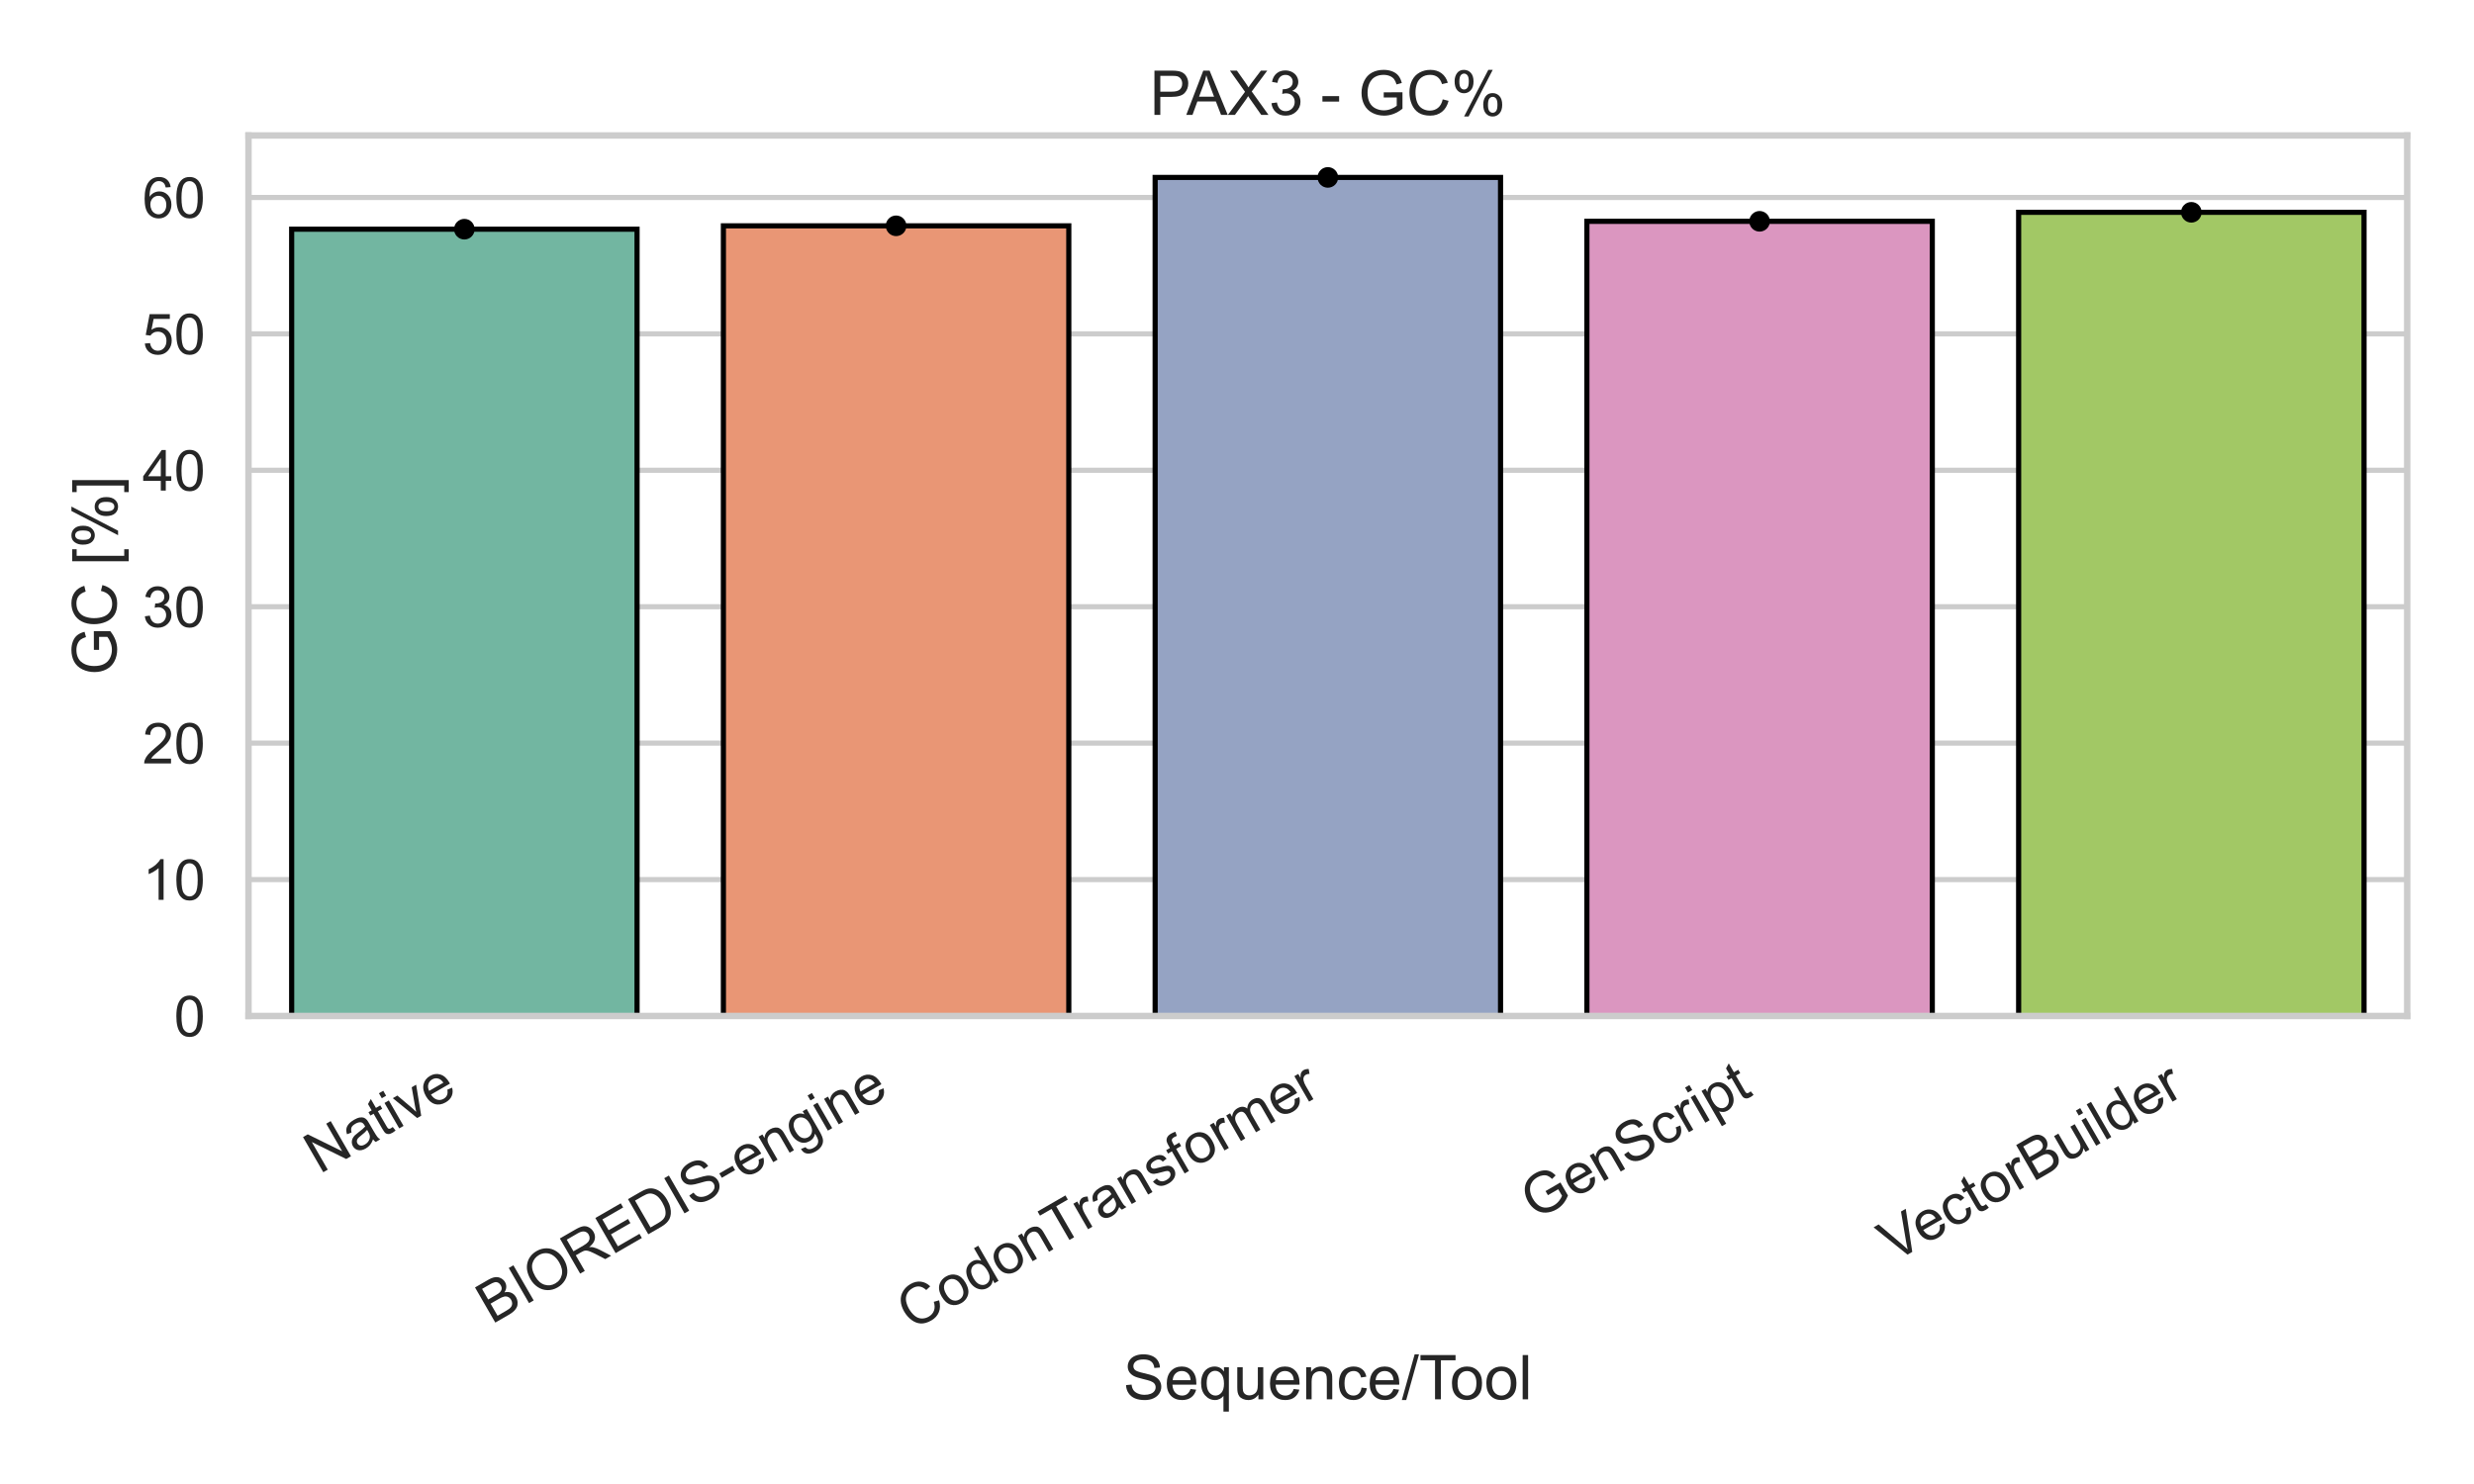
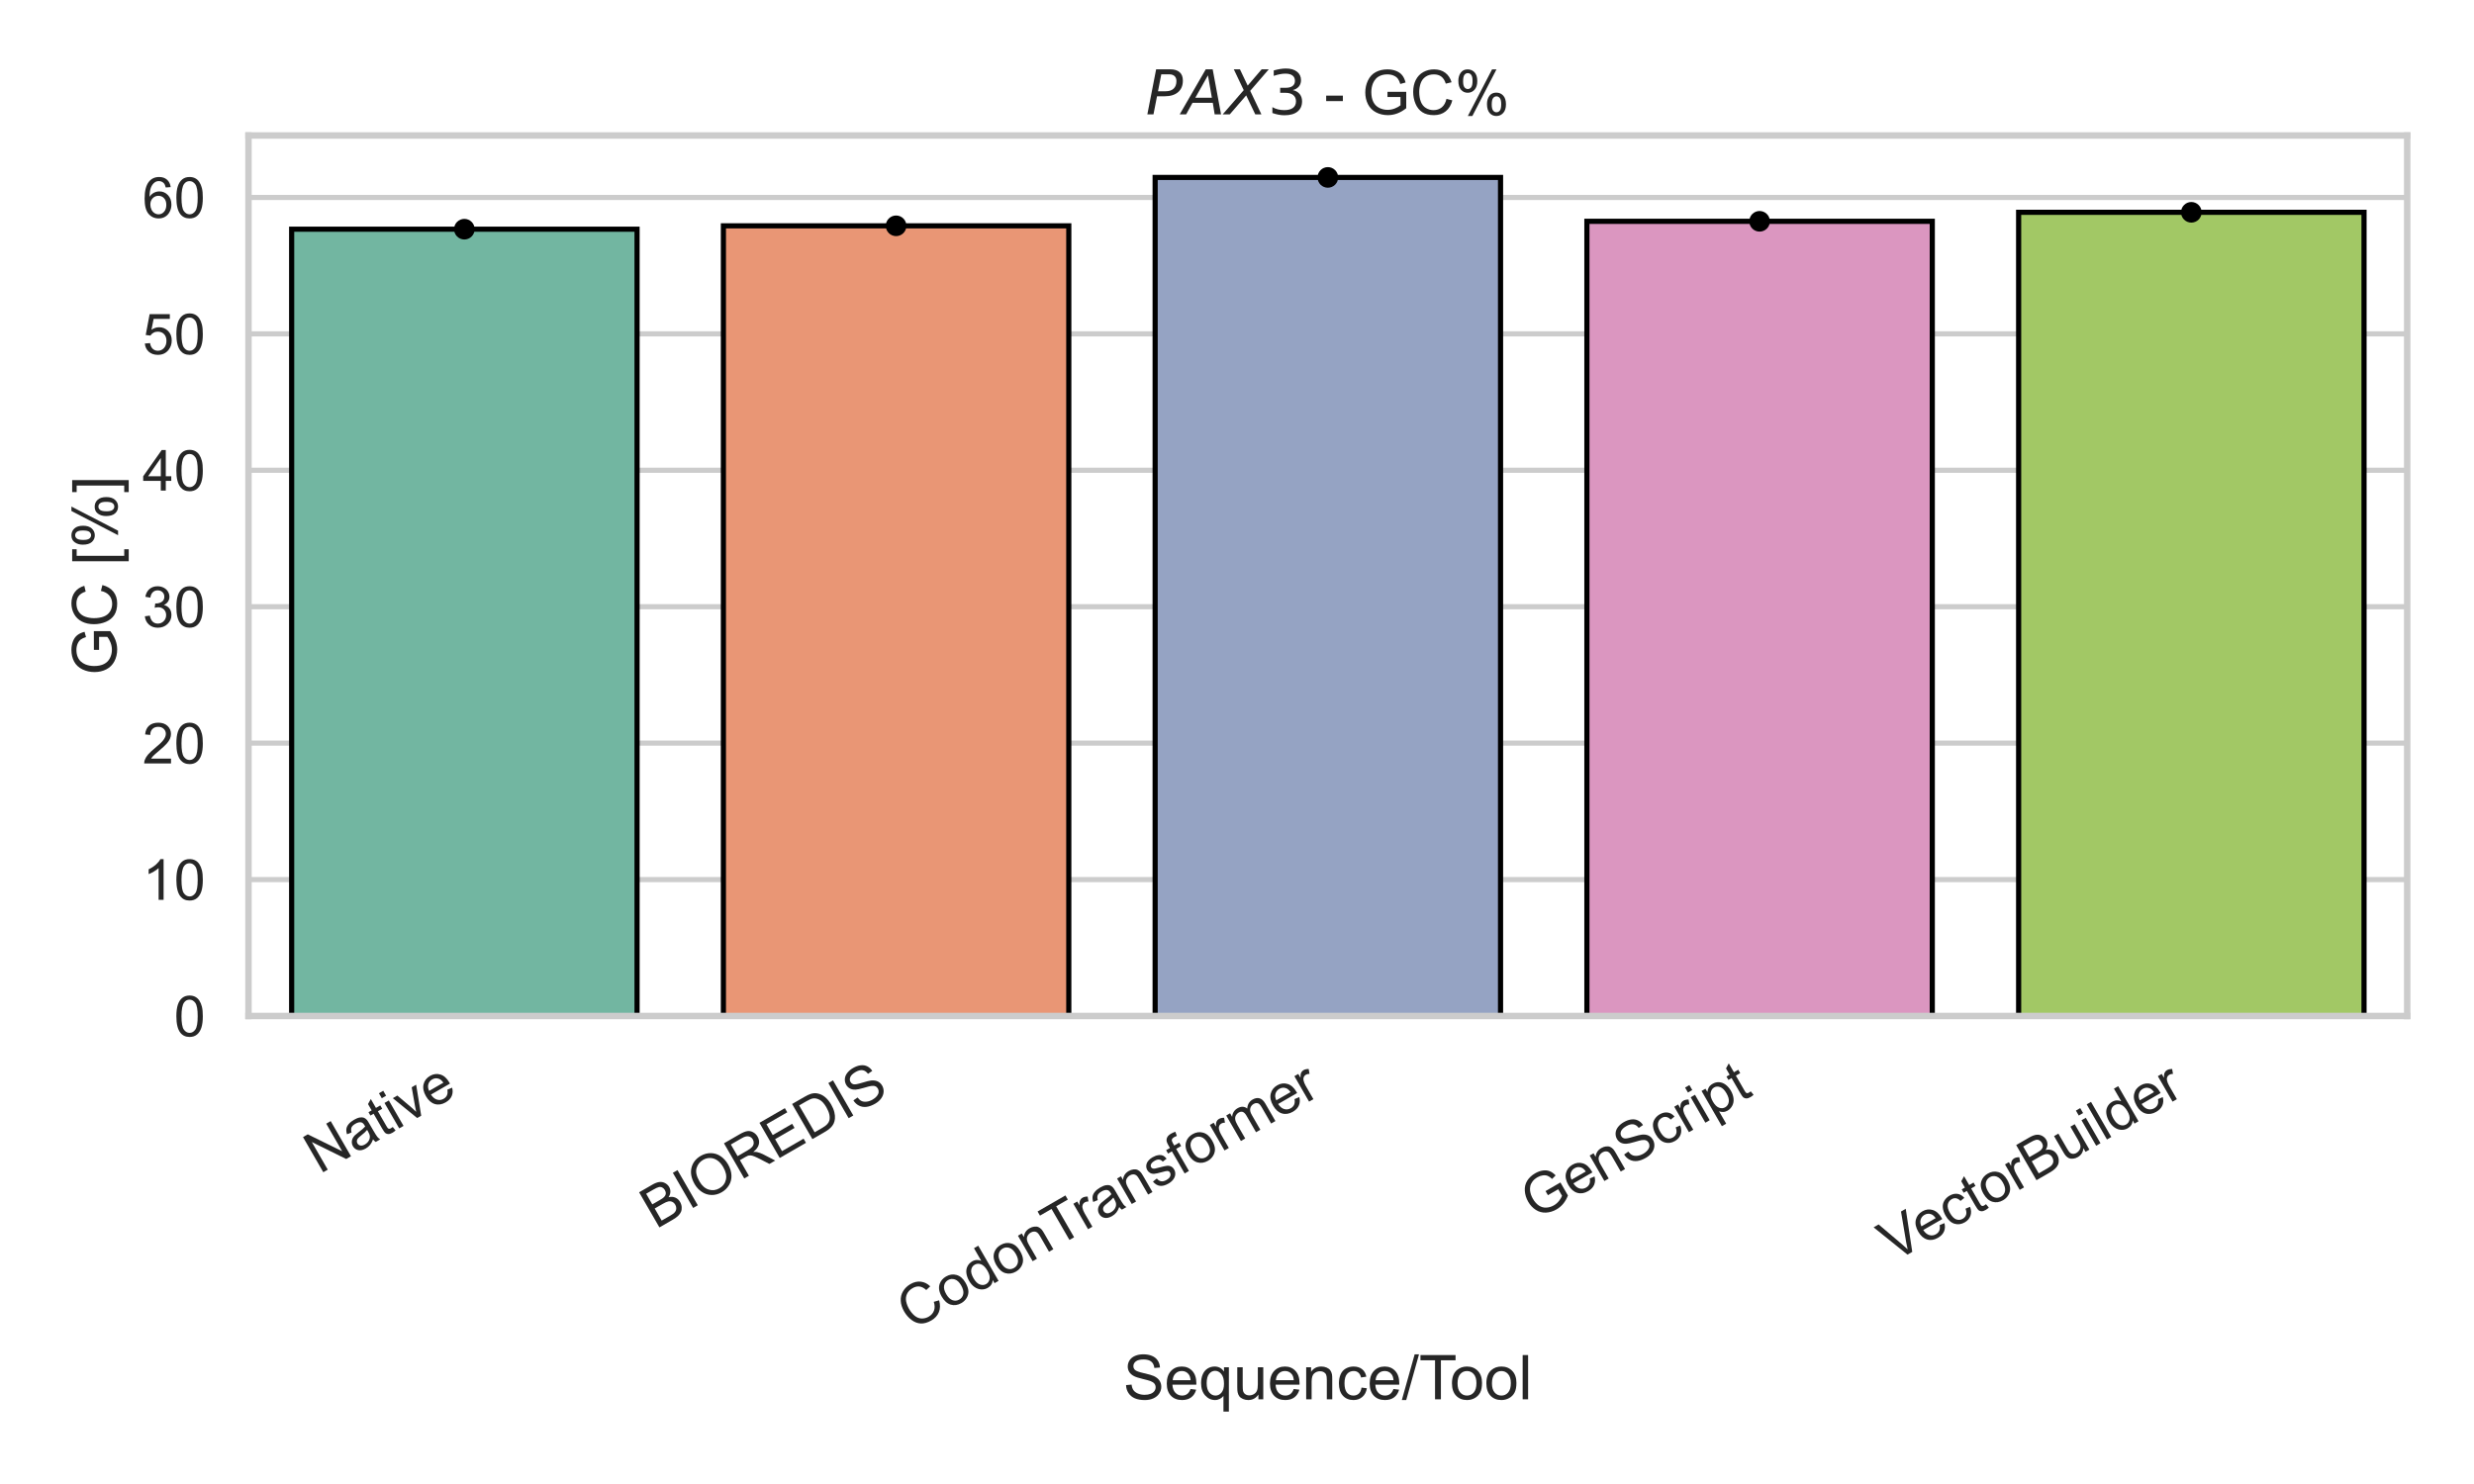
<svg xmlns="http://www.w3.org/2000/svg" xmlns:xlink="http://www.w3.org/1999/xlink" width="720pt" height="432pt" viewBox="0 0 720 432" version="1.1">
  <defs>
    <style type="text/css">*{stroke-linejoin: round; stroke-linecap: butt}</style>
  </defs>
  <g id="figure_1">
    <g id="patch_1">
      <path d="M 0 432  L 720 432  L 720 0  L 0 0  z " style="fill: #ffffff" />
    </g>
    <g id="axes_1">
      <g id="patch_2">
        <path d="M 72.315 295.757  L 700.56 295.757  L 700.56 39.44  L 72.315 39.44  z " style="fill: #ffffff" />
      </g>
      <g id="matplotlib.axis_1">
        <g id="xtick_1">
          <g id="text_1">
            <g style="fill: #262626" transform="translate(92.99824 341.8688) rotate(-30) scale(0.165 -0.165)">
              <defs>
                <path id="ArialMT-4e" d="M 488 0  L 488 4581  L 1109 4581  L 3516 984  L 3516 4581  L 4097 4581  L 4097 0  L 3475 0  L 1069 3600  L 1069 0  L 488 0  z " transform="scale(0.015625)" />
                <path id="ArialMT-61" d="M 2588 409  Q 2275 144 1986 34  Q 1697 -75 1366 -75  Q 819 -75 525 192  Q 231 459 231 875  Q 231 1119 342 1320  Q 453 1522 633 1644  Q 813 1766 1038 1828  Q 1203 1872 1538 1913  Q 2219 1994 2541 2106  Q 2544 2222 2544 2253  Q 2544 2597 2384 2738  Q 2169 2928 1744 2928  Q 1347 2928 1158 2789  Q 969 2650 878 2297  L 328 2372  Q 403 2725 575 2942  Q 747 3159 1072 3276  Q 1397 3394 1825 3394  Q 2250 3394 2515 3294  Q 2781 3194 2906 3042  Q 3031 2891 3081 2659  Q 3109 2516 3109 2141  L 3109 1391  Q 3109 606 3145 398  Q 3181 191 3288 0  L 2700 0  Q 2613 175 2588 409  z M 2541 1666  Q 2234 1541 1622 1453  Q 1275 1403 1131 1340  Q 988 1278 909 1158  Q 831 1038 831 891  Q 831 666 1001 516  Q 1172 366 1500 366  Q 1825 366 2078 508  Q 2331 650 2450 897  Q 2541 1088 2541 1459  L 2541 1666  z " transform="scale(0.015625)" />
                <path id="ArialMT-74" d="M 1650 503  L 1731 6  Q 1494 -44 1306 -44  Q 1000 -44 831 53  Q 663 150 594 308  Q 525 466 525 972  L 525 2881  L 113 2881  L 113 3319  L 525 3319  L 525 4141  L 1084 4478  L 1084 3319  L 1650 3319  L 1650 2881  L 1084 2881  L 1084 941  Q 1084 700 1114 631  Q 1144 563 1211 522  Q 1278 481 1403 481  Q 1497 481 1650 503  z " transform="scale(0.015625)" />
                <path id="ArialMT-69" d="M 425 3934  L 425 4581  L 988 4581  L 988 3934  L 425 3934  z M 425 0  L 425 3319  L 988 3319  L 988 0  L 425 0  z " transform="scale(0.015625)" />
                <path id="ArialMT-76" d="M 1344 0  L 81 3319  L 675 3319  L 1388 1331  Q 1503 1009 1600 663  Q 1675 925 1809 1294  L 2547 3319  L 3125 3319  L 1869 0  L 1344 0  z " transform="scale(0.015625)" />
                <path id="ArialMT-65" d="M 2694 1069  L 3275 997  Q 3138 488 2766 206  Q 2394 -75 1816 -75  Q 1088 -75 661 373  Q 234 822 234 1631  Q 234 2469 665 2931  Q 1097 3394 1784 3394  Q 2450 3394 2872 2941  Q 3294 2488 3294 1666  Q 3294 1616 3291 1516  L 816 1516  Q 847 969 1125 678  Q 1403 388 1819 388  Q 2128 388 2347 550  Q 2566 713 2694 1069  z M 847 1978  L 2700 1978  Q 2663 2397 2488 2606  Q 2219 2931 1791 2931  Q 1403 2931 1139 2672  Q 875 2413 847 1978  z " transform="scale(0.015625)" />
              </defs>
              <use xlink:href="#ArialMT-4e" />
              <use xlink:href="#ArialMT-61" x="72.217" />
              <use xlink:href="#ArialMT-74" x="127.832" />
              <use xlink:href="#ArialMT-69" x="155.615" />
              <use xlink:href="#ArialMT-76" x="177.832" />
              <use xlink:href="#ArialMT-65" x="227.832" />
            </g>
          </g>
        </g>
        <g id="xtick_2">
          <g id="text_2">
-             <g style="fill: #262626" transform="translate(143.1002 385.6132) rotate(-30) scale(0.165 -0.165)">
+             <g style="fill: #262626" transform="translate(190.861 357.9112) rotate(-30) scale(0.165 -0.165)">
              <defs>
                <path id="ArialMT-42" d="M 469 0  L 469 4581  L 2188 4581  Q 2713 4581 3030 4442  Q 3347 4303 3526 4014  Q 3706 3725 3706 3409  Q 3706 3116 3547 2856  Q 3388 2597 3066 2438  Q 3481 2316 3704 2022  Q 3928 1728 3928 1328  Q 3928 1006 3792 729  Q 3656 453 3456 303  Q 3256 153 2954 76  Q 2653 0 2216 0  L 469 0  z M 1075 2656  L 2066 2656  Q 2469 2656 2644 2709  Q 2875 2778 2992 2937  Q 3109 3097 3109 3338  Q 3109 3566 3000 3739  Q 2891 3913 2687 3977  Q 2484 4041 1991 4041  L 1075 4041  L 1075 2656  z M 1075 541  L 2216 541  Q 2509 541 2628 563  Q 2838 600 2978 687  Q 3119 775 3209 942  Q 3300 1109 3300 1328  Q 3300 1584 3169 1773  Q 3038 1963 2805 2039  Q 2572 2116 2134 2116  L 1075 2116  L 1075 541  z " transform="scale(0.015625)" />
                <path id="ArialMT-49" d="M 597 0  L 597 4581  L 1203 4581  L 1203 0  L 597 0  z " transform="scale(0.015625)" />
                <path id="ArialMT-4f" d="M 309 2231  Q 309 3372 921 4017  Q 1534 4663 2503 4663  Q 3138 4663 3647 4359  Q 4156 4056 4423 3514  Q 4691 2972 4691 2284  Q 4691 1588 4409 1038  Q 4128 488 3612 205  Q 3097 -78 2500 -78  Q 1853 -78 1343 234  Q 834 547 571 1087  Q 309 1628 309 2231  z M 934 2222  Q 934 1394 1379 917  Q 1825 441 2497 441  Q 3181 441 3623 922  Q 4066 1403 4066 2288  Q 4066 2847 3877 3264  Q 3688 3681 3323 3911  Q 2959 4141 2506 4141  Q 1863 4141 1398 3698  Q 934 3256 934 2222  z " transform="scale(0.015625)" />
                <path id="ArialMT-52" d="M 503 0  L 503 4581  L 2534 4581  Q 3147 4581 3465 4457  Q 3784 4334 3975 4021  Q 4166 3709 4166 3331  Q 4166 2844 3850 2509  Q 3534 2175 2875 2084  Q 3116 1969 3241 1856  Q 3506 1613 3744 1247  L 4541 0  L 3778 0  L 3172 953  Q 2906 1366 2734 1584  Q 2563 1803 2427 1890  Q 2291 1978 2150 2013  Q 2047 2034 1813 2034  L 1109 2034  L 1109 0  L 503 0  z M 1109 2559  L 2413 2559  Q 2828 2559 3062 2645  Q 3297 2731 3419 2920  Q 3541 3109 3541 3331  Q 3541 3656 3305 3865  Q 3069 4075 2559 4075  L 1109 4075  L 1109 2559  z " transform="scale(0.015625)" />
                <path id="ArialMT-45" d="M 506 0  L 506 4581  L 3819 4581  L 3819 4041  L 1113 4041  L 1113 2638  L 3647 2638  L 3647 2100  L 1113 2100  L 1113 541  L 3925 541  L 3925 0  L 506 0  z " transform="scale(0.015625)" />
                <path id="ArialMT-44" d="M 494 0  L 494 4581  L 2072 4581  Q 2606 4581 2888 4516  Q 3281 4425 3559 4188  Q 3922 3881 4101 3404  Q 4281 2928 4281 2316  Q 4281 1794 4159 1391  Q 4038 988 3847 723  Q 3656 459 3429 307  Q 3203 156 2883 78  Q 2563 0 2147 0  L 494 0  z M 1100 541  L 2078 541  Q 2531 541 2789 625  Q 3047 709 3200 863  Q 3416 1078 3536 1442  Q 3656 1806 3656 2325  Q 3656 3044 3420 3430  Q 3184 3816 2847 3947  Q 2603 4041 2063 4041  L 1100 4041  L 1100 541  z " transform="scale(0.015625)" />
                <path id="ArialMT-53" d="M 288 1472  L 859 1522  Q 900 1178 1048 958  Q 1197 738 1509 602  Q 1822 466 2213 466  Q 2559 466 2825 569  Q 3091 672 3220 851  Q 3350 1031 3350 1244  Q 3350 1459 3225 1620  Q 3100 1781 2813 1891  Q 2628 1963 1997 2114  Q 1366 2266 1113 2400  Q 784 2572 623 2826  Q 463 3081 463 3397  Q 463 3744 659 4045  Q 856 4347 1234 4503  Q 1613 4659 2075 4659  Q 2584 4659 2973 4495  Q 3363 4331 3572 4012  Q 3781 3694 3797 3291  L 3216 3247  Q 3169 3681 2898 3903  Q 2628 4125 2100 4125  Q 1550 4125 1298 3923  Q 1047 3722 1047 3438  Q 1047 3191 1225 3031  Q 1400 2872 2139 2705  Q 2878 2538 3153 2413  Q 3553 2228 3743 1945  Q 3934 1663 3934 1294  Q 3934 928 3725 604  Q 3516 281 3123 101  Q 2731 -78 2241 -78  Q 1619 -78 1198 103  Q 778 284 539 648  Q 300 1013 288 1472  z " transform="scale(0.015625)" />
-                 <path id="ArialMT-2d" d="M 203 1375  L 203 1941  L 1931 1941  L 1931 1375  L 203 1375  z " transform="scale(0.015625)" />
-                 <path id="ArialMT-6e" d="M 422 0  L 422 3319  L 928 3319  L 928 2847  Q 1294 3394 1984 3394  Q 2284 3394 2536 3286  Q 2788 3178 2913 3003  Q 3038 2828 3088 2588  Q 3119 2431 3119 2041  L 3119 0  L 2556 0  L 2556 2019  Q 2556 2363 2490 2533  Q 2425 2703 2258 2804  Q 2091 2906 1866 2906  Q 1506 2906 1245 2678  Q 984 2450 984 1813  L 984 0  L 422 0  z " transform="scale(0.015625)" />
-                 <path id="ArialMT-67" d="M 319 -275  L 866 -356  Q 900 -609 1056 -725  Q 1266 -881 1628 -881  Q 2019 -881 2231 -725  Q 2444 -569 2519 -288  Q 2563 -116 2559 434  Q 2191 0 1641 0  Q 956 0 581 494  Q 206 988 206 1678  Q 206 2153 378 2554  Q 550 2956 876 3175  Q 1203 3394 1644 3394  Q 2231 3394 2613 2919  L 2613 3319  L 3131 3319  L 3131 450  Q 3131 -325 2973 -648  Q 2816 -972 2473 -1159  Q 2131 -1347 1631 -1347  Q 1038 -1347 672 -1080  Q 306 -813 319 -275  z M 784 1719  Q 784 1066 1043 766  Q 1303 466 1694 466  Q 2081 466 2343 764  Q 2606 1063 2606 1700  Q 2606 2309 2336 2618  Q 2066 2928 1684 2928  Q 1309 2928 1046 2623  Q 784 2319 784 1719  z " transform="scale(0.015625)" />
              </defs>
              <use xlink:href="#ArialMT-42" />
              <use xlink:href="#ArialMT-49" x="66.699" />
              <use xlink:href="#ArialMT-4f" x="94.482" />
              <use xlink:href="#ArialMT-52" x="172.266" />
              <use xlink:href="#ArialMT-45" x="244.482" />
              <use xlink:href="#ArialMT-44" x="311.182" />
              <use xlink:href="#ArialMT-49" x="383.398" />
              <use xlink:href="#ArialMT-53" x="411.182" />
-               <use xlink:href="#ArialMT-2d" x="477.881" />
-               <use xlink:href="#ArialMT-65" x="511.182" />
-               <use xlink:href="#ArialMT-6e" x="566.797" />
-               <use xlink:href="#ArialMT-67" x="622.412" />
-               <use xlink:href="#ArialMT-69" x="678.027" />
-               <use xlink:href="#ArialMT-6e" x="700.244" />
-               <use xlink:href="#ArialMT-65" x="755.859" />
            </g>
          </g>
        </g>
        <g id="xtick_3">
          <g id="text_3">
            <g style="fill: #262626" transform="translate(265.4253 387.4049) rotate(-30) scale(0.165 -0.165)">
              <defs>
                <path id="ArialMT-43" d="M 3763 1606  L 4369 1453  Q 4178 706 3683 314  Q 3188 -78 2472 -78  Q 1731 -78 1267 223  Q 803 525 561 1097  Q 319 1669 319 2325  Q 319 3041 592 3573  Q 866 4106 1370 4382  Q 1875 4659 2481 4659  Q 3169 4659 3637 4309  Q 4106 3959 4291 3325  L 3694 3184  Q 3534 3684 3231 3912  Q 2928 4141 2469 4141  Q 1941 4141 1586 3887  Q 1231 3634 1087 3207  Q 944 2781 944 2328  Q 944 1744 1114 1308  Q 1284 872 1643 656  Q 2003 441 2422 441  Q 2931 441 3284 734  Q 3638 1028 3763 1606  z " transform="scale(0.015625)" />
                <path id="ArialMT-6f" d="M 213 1659  Q 213 2581 725 3025  Q 1153 3394 1769 3394  Q 2453 3394 2887 2945  Q 3322 2497 3322 1706  Q 3322 1066 3130 698  Q 2938 331 2570 128  Q 2203 -75 1769 -75  Q 1072 -75 642 372  Q 213 819 213 1659  z M 791 1659  Q 791 1022 1069 705  Q 1347 388 1769 388  Q 2188 388 2466 706  Q 2744 1025 2744 1678  Q 2744 2294 2464 2611  Q 2184 2928 1769 2928  Q 1347 2928 1069 2612  Q 791 2297 791 1659  z " transform="scale(0.015625)" />
                <path id="ArialMT-64" d="M 2575 0  L 2575 419  Q 2259 -75 1647 -75  Q 1250 -75 917 144  Q 584 363 401 755  Q 219 1147 219 1656  Q 219 2153 384 2558  Q 550 2963 881 3178  Q 1213 3394 1622 3394  Q 1922 3394 2156 3267  Q 2391 3141 2538 2938  L 2538 4581  L 3097 4581  L 3097 0  L 2575 0  z M 797 1656  Q 797 1019 1065 703  Q 1334 388 1700 388  Q 2069 388 2326 689  Q 2584 991 2584 1609  Q 2584 2291 2321 2609  Q 2059 2928 1675 2928  Q 1300 2928 1048 2622  Q 797 2316 797 1656  z " transform="scale(0.015625)" />
+                 <path id="ArialMT-6e" d="M 422 0  L 422 3319  L 928 3319  L 928 2847  Q 1294 3394 1984 3394  Q 2284 3394 2536 3286  Q 2788 3178 2913 3003  Q 3038 2828 3088 2588  Q 3119 2431 3119 2041  L 3119 0  L 2556 0  L 2556 2019  Q 2556 2363 2490 2533  Q 2425 2703 2258 2804  Q 2091 2906 1866 2906  Q 1506 2906 1245 2678  Q 984 2450 984 1813  L 984 0  L 422 0  z " transform="scale(0.015625)" />
                <path id="ArialMT-54" d="M 1659 0  L 1659 4041  L 150 4041  L 150 4581  L 3781 4581  L 3781 4041  L 2266 4041  L 2266 0  L 1659 0  z " transform="scale(0.015625)" />
                <path id="ArialMT-72" d="M 416 0  L 416 3319  L 922 3319  L 922 2816  Q 1116 3169 1280 3281  Q 1444 3394 1641 3394  Q 1925 3394 2219 3213  L 2025 2691  Q 1819 2813 1613 2813  Q 1428 2813 1281 2702  Q 1134 2591 1072 2394  Q 978 2094 978 1738  L 978 0  L 416 0  z " transform="scale(0.015625)" />
                <path id="ArialMT-73" d="M 197 991  L 753 1078  Q 800 744 1014 566  Q 1228 388 1613 388  Q 2000 388 2187 545  Q 2375 703 2375 916  Q 2375 1106 2209 1216  Q 2094 1291 1634 1406  Q 1016 1563 777 1677  Q 538 1791 414 1992  Q 291 2194 291 2438  Q 291 2659 392 2848  Q 494 3038 669 3163  Q 800 3259 1026 3326  Q 1253 3394 1513 3394  Q 1903 3394 2198 3281  Q 2494 3169 2634 2976  Q 2775 2784 2828 2463  L 2278 2388  Q 2241 2644 2061 2787  Q 1881 2931 1553 2931  Q 1166 2931 1000 2803  Q 834 2675 834 2503  Q 834 2394 903 2306  Q 972 2216 1119 2156  Q 1203 2125 1616 2013  Q 2213 1853 2448 1751  Q 2684 1650 2818 1456  Q 2953 1263 2953 975  Q 2953 694 2789 445  Q 2625 197 2315 61  Q 2006 -75 1616 -75  Q 969 -75 630 194  Q 291 463 197 991  z " transform="scale(0.015625)" />
                <path id="ArialMT-66" d="M 556 0  L 556 2881  L 59 2881  L 59 3319  L 556 3319  L 556 3672  Q 556 4006 616 4169  Q 697 4388 901 4523  Q 1106 4659 1475 4659  Q 1713 4659 2000 4603  L 1916 4113  Q 1741 4144 1584 4144  Q 1328 4144 1222 4034  Q 1116 3925 1116 3625  L 1116 3319  L 1763 3319  L 1763 2881  L 1116 2881  L 1116 0  L 556 0  z " transform="scale(0.015625)" />
                <path id="ArialMT-6d" d="M 422 0  L 422 3319  L 925 3319  L 925 2853  Q 1081 3097 1340 3245  Q 1600 3394 1931 3394  Q 2300 3394 2536 3241  Q 2772 3088 2869 2813  Q 3263 3394 3894 3394  Q 4388 3394 4653 3120  Q 4919 2847 4919 2278  L 4919 0  L 4359 0  L 4359 2091  Q 4359 2428 4304 2576  Q 4250 2725 4106 2815  Q 3963 2906 3769 2906  Q 3419 2906 3187 2673  Q 2956 2441 2956 1928  L 2956 0  L 2394 0  L 2394 2156  Q 2394 2531 2256 2718  Q 2119 2906 1806 2906  Q 1569 2906 1367 2781  Q 1166 2656 1075 2415  Q 984 2175 984 1722  L 984 0  L 422 0  z " transform="scale(0.015625)" />
              </defs>
              <use xlink:href="#ArialMT-43" />
              <use xlink:href="#ArialMT-6f" x="72.217" />
              <use xlink:href="#ArialMT-64" x="127.832" />
              <use xlink:href="#ArialMT-6f" x="183.447" />
              <use xlink:href="#ArialMT-6e" x="239.062" />
              <use xlink:href="#ArialMT-54" x="294.678" />
              <use xlink:href="#ArialMT-72" x="352.012" />
              <use xlink:href="#ArialMT-61" x="385.312" />
              <use xlink:href="#ArialMT-6e" x="440.928" />
              <use xlink:href="#ArialMT-73" x="496.543" />
              <use xlink:href="#ArialMT-66" x="546.543" />
              <use xlink:href="#ArialMT-6f" x="574.326" />
              <use xlink:href="#ArialMT-72" x="629.941" />
              <use xlink:href="#ArialMT-6d" x="663.242" />
              <use xlink:href="#ArialMT-65" x="746.543" />
              <use xlink:href="#ArialMT-72" x="802.158" />
            </g>
          </g>
        </g>
        <g id="xtick_4">
          <g id="text_4">
            <g style="fill: #262626" transform="translate(446.9147 355.3396) rotate(-30) scale(0.165 -0.165)">
              <defs>
                <path id="ArialMT-47" d="M 2638 1797  L 2638 2334  L 4578 2338  L 4578 638  Q 4131 281 3656 101  Q 3181 -78 2681 -78  Q 2006 -78 1454 211  Q 903 500 622 1047  Q 341 1594 341 2269  Q 341 2938 620 3517  Q 900 4097 1425 4378  Q 1950 4659 2634 4659  Q 3131 4659 3532 4498  Q 3934 4338 4162 4050  Q 4391 3763 4509 3300  L 3963 3150  Q 3859 3500 3706 3700  Q 3553 3900 3268 4020  Q 2984 4141 2638 4141  Q 2222 4141 1919 4014  Q 1616 3888 1430 3681  Q 1244 3475 1141 3228  Q 966 2803 966 2306  Q 966 1694 1177 1281  Q 1388 869 1791 669  Q 2194 469 2647 469  Q 3041 469 3416 620  Q 3791 772 3984 944  L 3984 1797  L 2638 1797  z " transform="scale(0.015625)" />
                <path id="ArialMT-63" d="M 2588 1216  L 3141 1144  Q 3050 572 2676 248  Q 2303 -75 1759 -75  Q 1078 -75 664 370  Q 250 816 250 1647  Q 250 2184 428 2587  Q 606 2991 970 3192  Q 1334 3394 1763 3394  Q 2303 3394 2647 3120  Q 2991 2847 3088 2344  L 2541 2259  Q 2463 2594 2264 2762  Q 2066 2931 1784 2931  Q 1359 2931 1093 2626  Q 828 2322 828 1663  Q 828 994 1084 691  Q 1341 388 1753 388  Q 2084 388 2306 591  Q 2528 794 2588 1216  z " transform="scale(0.015625)" />
                <path id="ArialMT-70" d="M 422 -1272  L 422 3319  L 934 3319  L 934 2888  Q 1116 3141 1344 3267  Q 1572 3394 1897 3394  Q 2322 3394 2647 3175  Q 2972 2956 3137 2557  Q 3303 2159 3303 1684  Q 3303 1175 3120 767  Q 2938 359 2589 142  Q 2241 -75 1856 -75  Q 1575 -75 1351 44  Q 1128 163 984 344  L 984 -1272  L 422 -1272  z M 931 1641  Q 931 1000 1190 694  Q 1450 388 1819 388  Q 2194 388 2461 705  Q 2728 1022 2728 1688  Q 2728 2322 2467 2637  Q 2206 2953 1844 2953  Q 1484 2953 1207 2617  Q 931 2281 931 1641  z " transform="scale(0.015625)" />
              </defs>
              <use xlink:href="#ArialMT-47" />
              <use xlink:href="#ArialMT-65" x="77.783" />
              <use xlink:href="#ArialMT-6e" x="133.398" />
              <use xlink:href="#ArialMT-53" x="189.014" />
              <use xlink:href="#ArialMT-63" x="255.713" />
              <use xlink:href="#ArialMT-72" x="305.713" />
              <use xlink:href="#ArialMT-69" x="339.014" />
              <use xlink:href="#ArialMT-70" x="361.23" />
              <use xlink:href="#ArialMT-74" x="416.846" />
            </g>
          </g>
        </g>
        <g id="xtick_5">
          <g id="text_5">
            <g style="fill: #262626" transform="translate(551.1073 367.5534) rotate(-30) scale(0.165 -0.165)">
              <defs>
                <path id="ArialMT-56" d="M 1803 0  L 28 4581  L 684 4581  L 1875 1253  Q 2019 853 2116 503  Q 2222 878 2363 1253  L 3600 4581  L 4219 4581  L 2425 0  L 1803 0  z " transform="scale(0.015625)" />
                <path id="ArialMT-75" d="M 2597 0  L 2597 488  Q 2209 -75 1544 -75  Q 1250 -75 995 37  Q 741 150 617 320  Q 494 491 444 738  Q 409 903 409 1263  L 409 3319  L 972 3319  L 972 1478  Q 972 1038 1006 884  Q 1059 663 1231 536  Q 1403 409 1656 409  Q 1909 409 2131 539  Q 2353 669 2445 892  Q 2538 1116 2538 1541  L 2538 3319  L 3100 3319  L 3100 0  L 2597 0  z " transform="scale(0.015625)" />
                <path id="ArialMT-6c" d="M 409 0  L 409 4581  L 972 4581  L 972 0  L 409 0  z " transform="scale(0.015625)" />
              </defs>
              <use xlink:href="#ArialMT-56" />
              <use xlink:href="#ArialMT-65" x="61.199" />
              <use xlink:href="#ArialMT-63" x="116.814" />
              <use xlink:href="#ArialMT-74" x="166.814" />
              <use xlink:href="#ArialMT-6f" x="194.598" />
              <use xlink:href="#ArialMT-72" x="250.213" />
              <use xlink:href="#ArialMT-42" x="283.514" />
              <use xlink:href="#ArialMT-75" x="350.213" />
              <use xlink:href="#ArialMT-69" x="405.828" />
              <use xlink:href="#ArialMT-6c" x="428.045" />
              <use xlink:href="#ArialMT-64" x="450.262" />
              <use xlink:href="#ArialMT-65" x="505.877" />
              <use xlink:href="#ArialMT-72" x="561.492" />
            </g>
          </g>
        </g>
        <g id="text_6">
          <g style="fill: #262626" transform="translate(326.8997 407.3484) scale(0.18 -0.18)">
            <defs>
              <path id="ArialMT-71" d="M 2538 -1272  L 2538 353  Q 2406 169 2170 47  Q 1934 -75 1669 -75  Q 1078 -75 651 397  Q 225 869 225 1691  Q 225 2191 398 2587  Q 572 2984 901 3189  Q 1231 3394 1625 3394  Q 2241 3394 2594 2875  L 2594 3319  L 3100 3319  L 3100 -1272  L 2538 -1272  z M 803 1669  Q 803 1028 1072 708  Q 1341 388 1716 388  Q 2075 388 2334 692  Q 2594 997 2594 1619  Q 2594 2281 2320 2615  Q 2047 2950 1678 2950  Q 1313 2950 1058 2639  Q 803 2328 803 1669  z " transform="scale(0.015625)" />
              <path id="ArialMT-2f" d="M 0 -78  L 1328 4659  L 1778 4659  L 453 -78  L 0 -78  z " transform="scale(0.015625)" />
            </defs>
            <use xlink:href="#ArialMT-53" />
            <use xlink:href="#ArialMT-65" x="66.699" />
            <use xlink:href="#ArialMT-71" x="122.314" />
            <use xlink:href="#ArialMT-75" x="177.93" />
            <use xlink:href="#ArialMT-65" x="233.545" />
            <use xlink:href="#ArialMT-6e" x="289.16" />
            <use xlink:href="#ArialMT-63" x="344.775" />
            <use xlink:href="#ArialMT-65" x="394.775" />
            <use xlink:href="#ArialMT-2f" x="450.391" />
            <use xlink:href="#ArialMT-54" x="478.174" />
            <use xlink:href="#ArialMT-6f" x="528.133" />
            <use xlink:href="#ArialMT-6f" x="583.748" />
            <use xlink:href="#ArialMT-6c" x="639.363" />
          </g>
        </g>
      </g>
      <g id="matplotlib.axis_2">
        <g id="ytick_1">
          <g id="line2d_1">
-             <path d="M 72.315 295.757  L 700.56 295.757  " clip-path="url(#pad46d5f42a)" style="fill: none; stroke: #cccccc; stroke-width: 1.5; stroke-linecap: round" />
+             <path d="M 72.315 295.757  L 700.56 295.757  " clip-path="url(#p5be9f09fcd)" style="fill: none; stroke: #cccccc; stroke-width: 1.5; stroke-linecap: round" />
          </g>
          <g id="text_7">
            <g style="fill: #262626" transform="translate(50.63945 301.6623) scale(0.165 -0.165)">
              <defs>
                <path id="ArialMT-30" d="M 266 2259  Q 266 3072 433 3567  Q 600 4063 929 4331  Q 1259 4600 1759 4600  Q 2128 4600 2406 4451  Q 2684 4303 2865 4023  Q 3047 3744 3150 3342  Q 3253 2941 3253 2259  Q 3253 1453 3087 958  Q 2922 463 2592 192  Q 2263 -78 1759 -78  Q 1097 -78 719 397  Q 266 969 266 2259  z M 844 2259  Q 844 1131 1108 757  Q 1372 384 1759 384  Q 2147 384 2411 759  Q 2675 1134 2675 2259  Q 2675 3391 2411 3762  Q 2147 4134 1753 4134  Q 1366 4134 1134 3806  Q 844 3388 844 2259  z " transform="scale(0.015625)" />
              </defs>
              <use xlink:href="#ArialMT-30" />
            </g>
          </g>
        </g>
        <g id="ytick_2">
          <g id="line2d_2">
-             <path d="M 72.315 256.044  L 700.56 256.044  " clip-path="url(#pad46d5f42a)" style="fill: none; stroke: #cccccc; stroke-width: 1.5; stroke-linecap: round" />
+             <path d="M 72.315 256.044  L 700.56 256.044  " clip-path="url(#p5be9f09fcd)" style="fill: none; stroke: #cccccc; stroke-width: 1.5; stroke-linecap: round" />
          </g>
          <g id="text_8">
            <g style="fill: #262626" transform="translate(41.46391 261.9491) scale(0.165 -0.165)">
              <defs>
                <path id="ArialMT-31" d="M 2384 0  L 1822 0  L 1822 3584  Q 1619 3391 1289 3197  Q 959 3003 697 2906  L 697 3450  Q 1169 3672 1522 3987  Q 1875 4303 2022 4600  L 2384 4600  L 2384 0  z " transform="scale(0.015625)" />
              </defs>
              <use xlink:href="#ArialMT-31" />
              <use xlink:href="#ArialMT-30" x="55.615" />
            </g>
          </g>
        </g>
        <g id="ytick_3">
          <g id="line2d_3">
-             <path d="M 72.315 216.331  L 700.56 216.331  " clip-path="url(#pad46d5f42a)" style="fill: none; stroke: #cccccc; stroke-width: 1.5; stroke-linecap: round" />
+             <path d="M 72.315 216.331  L 700.56 216.331  " clip-path="url(#p5be9f09fcd)" style="fill: none; stroke: #cccccc; stroke-width: 1.5; stroke-linecap: round" />
          </g>
          <g id="text_9">
            <g style="fill: #262626" transform="translate(41.46391 222.2359) scale(0.165 -0.165)">
              <defs>
                <path id="ArialMT-32" d="M 3222 541  L 3222 0  L 194 0  Q 188 203 259 391  Q 375 700 629 1000  Q 884 1300 1366 1694  Q 2113 2306 2375 2664  Q 2638 3022 2638 3341  Q 2638 3675 2398 3904  Q 2159 4134 1775 4134  Q 1369 4134 1125 3890  Q 881 3647 878 3216  L 300 3275  Q 359 3922 746 4261  Q 1134 4600 1788 4600  Q 2447 4600 2831 4234  Q 3216 3869 3216 3328  Q 3216 3053 3103 2787  Q 2991 2522 2730 2228  Q 2469 1934 1863 1422  Q 1356 997 1212 845  Q 1069 694 975 541  L 3222 541  z " transform="scale(0.015625)" />
              </defs>
              <use xlink:href="#ArialMT-32" />
              <use xlink:href="#ArialMT-30" x="55.615" />
            </g>
          </g>
        </g>
        <g id="ytick_4">
          <g id="line2d_4">
-             <path d="M 72.315 176.617  L 700.56 176.617  " clip-path="url(#pad46d5f42a)" style="fill: none; stroke: #cccccc; stroke-width: 1.5; stroke-linecap: round" />
+             <path d="M 72.315 176.617  L 700.56 176.617  " clip-path="url(#p5be9f09fcd)" style="fill: none; stroke: #cccccc; stroke-width: 1.5; stroke-linecap: round" />
          </g>
          <g id="text_10">
            <g style="fill: #262626" transform="translate(41.46391 182.5227) scale(0.165 -0.165)">
              <defs>
                <path id="ArialMT-33" d="M 269 1209  L 831 1284  Q 928 806 1161 595  Q 1394 384 1728 384  Q 2125 384 2398 659  Q 2672 934 2672 1341  Q 2672 1728 2419 1979  Q 2166 2231 1775 2231  Q 1616 2231 1378 2169  L 1441 2663  Q 1497 2656 1531 2656  Q 1891 2656 2178 2843  Q 2466 3031 2466 3422  Q 2466 3731 2256 3934  Q 2047 4138 1716 4138  Q 1388 4138 1169 3931  Q 950 3725 888 3313  L 325 3413  Q 428 3978 793 4289  Q 1159 4600 1703 4600  Q 2078 4600 2393 4439  Q 2709 4278 2876 4000  Q 3044 3722 3044 3409  Q 3044 3113 2884 2869  Q 2725 2625 2413 2481  Q 2819 2388 3044 2092  Q 3269 1797 3269 1353  Q 3269 753 2831 336  Q 2394 -81 1725 -81  Q 1122 -81 723 278  Q 325 638 269 1209  z " transform="scale(0.015625)" />
              </defs>
              <use xlink:href="#ArialMT-33" />
              <use xlink:href="#ArialMT-30" x="55.615" />
            </g>
          </g>
        </g>
        <g id="ytick_5">
          <g id="line2d_5">
-             <path d="M 72.315 136.904  L 700.56 136.904  " clip-path="url(#pad46d5f42a)" style="fill: none; stroke: #cccccc; stroke-width: 1.5; stroke-linecap: round" />
+             <path d="M 72.315 136.904  L 700.56 136.904  " clip-path="url(#p5be9f09fcd)" style="fill: none; stroke: #cccccc; stroke-width: 1.5; stroke-linecap: round" />
          </g>
          <g id="text_11">
            <g style="fill: #262626" transform="translate(41.46391 142.8095) scale(0.165 -0.165)">
              <defs>
                <path id="ArialMT-34" d="M 2069 0  L 2069 1097  L 81 1097  L 81 1613  L 2172 4581  L 2631 4581  L 2631 1613  L 3250 1613  L 3250 1097  L 2631 1097  L 2631 0  L 2069 0  z M 2069 1613  L 2069 3678  L 634 1613  L 2069 1613  z " transform="scale(0.015625)" />
              </defs>
              <use xlink:href="#ArialMT-34" />
              <use xlink:href="#ArialMT-30" x="55.615" />
            </g>
          </g>
        </g>
        <g id="ytick_6">
          <g id="line2d_6">
-             <path d="M 72.315 97.191  L 700.56 97.191  " clip-path="url(#pad46d5f42a)" style="fill: none; stroke: #cccccc; stroke-width: 1.5; stroke-linecap: round" />
+             <path d="M 72.315 97.191  L 700.56 97.191  " clip-path="url(#p5be9f09fcd)" style="fill: none; stroke: #cccccc; stroke-width: 1.5; stroke-linecap: round" />
          </g>
          <g id="text_12">
            <g style="fill: #262626" transform="translate(41.46391 103.0963) scale(0.165 -0.165)">
              <defs>
                <path id="ArialMT-35" d="M 266 1200  L 856 1250  Q 922 819 1161 601  Q 1400 384 1738 384  Q 2144 384 2425 690  Q 2706 997 2706 1503  Q 2706 1984 2436 2262  Q 2166 2541 1728 2541  Q 1456 2541 1237 2417  Q 1019 2294 894 2097  L 366 2166  L 809 4519  L 3088 4519  L 3088 3981  L 1259 3981  L 1013 2750  Q 1425 3038 1878 3038  Q 2478 3038 2890 2622  Q 3303 2206 3303 1553  Q 3303 931 2941 478  Q 2500 -78 1738 -78  Q 1113 -78 717 272  Q 322 622 266 1200  z " transform="scale(0.015625)" />
              </defs>
              <use xlink:href="#ArialMT-35" />
              <use xlink:href="#ArialMT-30" x="55.615" />
            </g>
          </g>
        </g>
        <g id="ytick_7">
          <g id="line2d_7">
-             <path d="M 72.315 57.478  L 700.56 57.478  " clip-path="url(#pad46d5f42a)" style="fill: none; stroke: #cccccc; stroke-width: 1.5; stroke-linecap: round" />
+             <path d="M 72.315 57.478  L 700.56 57.478  " clip-path="url(#p5be9f09fcd)" style="fill: none; stroke: #cccccc; stroke-width: 1.5; stroke-linecap: round" />
          </g>
          <g id="text_13">
            <g style="fill: #262626" transform="translate(41.46391 63.38305) scale(0.165 -0.165)">
              <defs>
                <path id="ArialMT-36" d="M 3184 3459  L 2625 3416  Q 2550 3747 2413 3897  Q 2184 4138 1850 4138  Q 1581 4138 1378 3988  Q 1113 3794 959 3422  Q 806 3050 800 2363  Q 1003 2672 1297 2822  Q 1591 2972 1913 2972  Q 2475 2972 2870 2558  Q 3266 2144 3266 1488  Q 3266 1056 3080 686  Q 2894 316 2569 119  Q 2244 -78 1831 -78  Q 1128 -78 684 439  Q 241 956 241 2144  Q 241 3472 731 4075  Q 1159 4600 1884 4600  Q 2425 4600 2770 4297  Q 3116 3994 3184 3459  z M 888 1484  Q 888 1194 1011 928  Q 1134 663 1356 523  Q 1578 384 1822 384  Q 2178 384 2434 671  Q 2691 959 2691 1453  Q 2691 1928 2437 2201  Q 2184 2475 1800 2475  Q 1419 2475 1153 2201  Q 888 1928 888 1484  z " transform="scale(0.015625)" />
              </defs>
              <use xlink:href="#ArialMT-36" />
              <use xlink:href="#ArialMT-30" x="55.615" />
            </g>
          </g>
        </g>
        <g id="text_14">
          <g style="fill: #262626" transform="translate(33.88641 196.6025) rotate(-90) scale(0.18 -0.18)">
            <defs>
              <path id="ArialMT-20" transform="scale(0.015625)" />
              <path id="ArialMT-5b" d="M 434 -1272  L 434 4581  L 1675 4581  L 1675 4116  L 997 4116  L 997 -806  L 1675 -806  L 1675 -1272  L 434 -1272  z " transform="scale(0.015625)" />
              <path id="ArialMT-25" d="M 372 3481  Q 372 3972 619 4315  Q 866 4659 1334 4659  Q 1766 4659 2048 4351  Q 2331 4044 2331 3447  Q 2331 2866 2045 2552  Q 1759 2238 1341 2238  Q 925 2238 648 2547  Q 372 2856 372 3481  z M 1350 4272  Q 1141 4272 1002 4090  Q 863 3909 863 3425  Q 863 2984 1003 2804  Q 1144 2625 1350 2625  Q 1563 2625 1702 2806  Q 1841 2988 1841 3469  Q 1841 3913 1700 4092  Q 1559 4272 1350 4272  z M 1353 -169  L 3859 4659  L 4316 4659  L 1819 -169  L 1353 -169  z M 3334 1075  Q 3334 1569 3581 1911  Q 3828 2253 4300 2253  Q 4731 2253 5014 1945  Q 5297 1638 5297 1041  Q 5297 459 5011 145  Q 4725 -169 4303 -169  Q 3888 -169 3611 142  Q 3334 453 3334 1075  z M 4316 1866  Q 4103 1866 3964 1684  Q 3825 1503 3825 1019  Q 3825 581 3965 400  Q 4106 219 4313 219  Q 4528 219 4667 400  Q 4806 581 4806 1063  Q 4806 1506 4665 1686  Q 4525 1866 4316 1866  z " transform="scale(0.015625)" />
              <path id="ArialMT-5d" d="M 1363 -1272  L 122 -1272  L 122 -806  L 800 -806  L 800 4116  L 122 4116  L 122 4581  L 1363 4581  L 1363 -1272  z " transform="scale(0.015625)" />
            </defs>
            <use xlink:href="#ArialMT-47" />
            <use xlink:href="#ArialMT-43" x="77.783" />
            <use xlink:href="#ArialMT-20" x="150" />
            <use xlink:href="#ArialMT-5b" x="177.783" />
            <use xlink:href="#ArialMT-25" x="205.566" />
            <use xlink:href="#ArialMT-5d" x="294.482" />
          </g>
        </g>
      </g>
      <g id="patch_3">
-         <path d="M 84.88 295.757  L 185.399 295.757  L 185.399 66.718  L 84.88 66.718  z " clip-path="url(#pad46d5f42a)" style="fill: #72b6a1; stroke: #000000; stroke-width: 1.5; stroke-linejoin: miter" />
+         <path d="M 84.88 295.757  L 185.399 295.757  L 185.399 66.718  L 84.88 66.718  z " clip-path="url(#p5be9f09fcd)" style="fill: #72b6a1; stroke: #000000; stroke-width: 1.5; stroke-linejoin: miter" />
      </g>
      <g id="patch_4">
-         <path d="M 210.529 295.757  L 311.048 295.757  L 311.048 65.735  L 210.529 65.735  z " clip-path="url(#pad46d5f42a)" style="fill: #e99675; stroke: #000000; stroke-width: 1.5; stroke-linejoin: miter" />
+         <path d="M 210.529 295.757  L 311.048 295.757  L 311.048 65.735  L 210.529 65.735  z " clip-path="url(#p5be9f09fcd)" style="fill: #e99675; stroke: #000000; stroke-width: 1.5; stroke-linejoin: miter" />
      </g>
      <g id="patch_5">
-         <path d="M 336.178 295.757  L 436.697 295.757  L 436.697 51.646  L 336.178 51.646  z " clip-path="url(#pad46d5f42a)" style="fill: #95a3c3; stroke: #000000; stroke-width: 1.5; stroke-linejoin: miter" />
+         <path d="M 336.178 295.757  L 436.697 295.757  L 436.697 51.646  L 336.178 51.646  z " clip-path="url(#p5be9f09fcd)" style="fill: #95a3c3; stroke: #000000; stroke-width: 1.5; stroke-linejoin: miter" />
      </g>
      <g id="patch_6">
-         <path d="M 461.827 295.757  L 562.346 295.757  L 562.346 64.424  L 461.827 64.424  z " clip-path="url(#pad46d5f42a)" style="fill: #db96c0; stroke: #000000; stroke-width: 1.5; stroke-linejoin: miter" />
+         <path d="M 461.827 295.757  L 562.346 295.757  L 562.346 64.424  L 461.827 64.424  z " clip-path="url(#p5be9f09fcd)" style="fill: #db96c0; stroke: #000000; stroke-width: 1.5; stroke-linejoin: miter" />
      </g>
      <g id="patch_7">
-         <path d="M 587.476 295.757  L 687.995 295.757  L 687.995 61.803  L 587.476 61.803  z " clip-path="url(#pad46d5f42a)" style="fill: #a2c865; stroke: #000000; stroke-width: 1.5; stroke-linejoin: miter" />
+         <path d="M 587.476 295.757  L 687.995 295.757  L 687.995 61.803  L 587.476 61.803  z " clip-path="url(#p5be9f09fcd)" style="fill: #a2c865; stroke: #000000; stroke-width: 1.5; stroke-linejoin: miter" />
      </g>
      <g id="line2d_8">
-         <path clip-path="url(#pad46d5f42a)" style="fill: none; stroke: #424242; stroke-width: 3.375; stroke-linecap: round" />
+         <path clip-path="url(#p5be9f09fcd)" style="fill: none; stroke: #424242; stroke-width: 3.375; stroke-linecap: round" />
      </g>
      <g id="line2d_9">
-         <path clip-path="url(#pad46d5f42a)" style="fill: none; stroke: #424242; stroke-width: 3.375; stroke-linecap: round" />
+         <path clip-path="url(#p5be9f09fcd)" style="fill: none; stroke: #424242; stroke-width: 3.375; stroke-linecap: round" />
      </g>
      <g id="line2d_10">
-         <path clip-path="url(#pad46d5f42a)" style="fill: none; stroke: #424242; stroke-width: 3.375; stroke-linecap: round" />
+         <path clip-path="url(#p5be9f09fcd)" style="fill: none; stroke: #424242; stroke-width: 3.375; stroke-linecap: round" />
      </g>
      <g id="line2d_11">
-         <path clip-path="url(#pad46d5f42a)" style="fill: none; stroke: #424242; stroke-width: 3.375; stroke-linecap: round" />
+         <path clip-path="url(#p5be9f09fcd)" style="fill: none; stroke: #424242; stroke-width: 3.375; stroke-linecap: round" />
      </g>
      <g id="line2d_12">
-         <path clip-path="url(#pad46d5f42a)" style="fill: none; stroke: #424242; stroke-width: 3.375; stroke-linecap: round" />
+         <path clip-path="url(#p5be9f09fcd)" style="fill: none; stroke: #424242; stroke-width: 3.375; stroke-linecap: round" />
      </g>
      <g id="patch_8">
        <path d="M 72.315 295.757  L 72.315 39.44  " style="fill: none; stroke: #cccccc; stroke-width: 1.875; stroke-linejoin: miter; stroke-linecap: square" />
      </g>
      <g id="patch_9">
        <path d="M 700.56 295.757  L 700.56 39.44  " style="fill: none; stroke: #cccccc; stroke-width: 1.875; stroke-linejoin: miter; stroke-linecap: square" />
      </g>
      <g id="patch_10">
        <path d="M 72.315 295.757  L 700.56 295.757  " style="fill: none; stroke: #cccccc; stroke-width: 1.875; stroke-linejoin: miter; stroke-linecap: square" />
      </g>
      <g id="patch_11">
        <path d="M 72.315 39.44  L 700.56 39.44  " style="fill: none; stroke: #cccccc; stroke-width: 1.875; stroke-linejoin: miter; stroke-linecap: square" />
      </g>
      <g id="PathCollection_1">
        <defs>
-           <path id="mba96595c78" d="M 0 3  C 0.796 3 1.559 2.684 2.121 2.121  C 2.684 1.559 3 0.796 3 0  C 3 -0.796 2.684 -1.559 2.121 -2.121  C 1.559 -2.684 0.796 -3 0 -3  C -0.796 -3 -1.559 -2.684 -2.121 -2.121  C -2.684 -1.559 -3 -0.796 -3 0  C -3 0.796 -2.684 1.559 -2.121 2.121  C -1.559 2.684 -0.796 3 0 3  z " />
+           <path id="m0290a13ac4" d="M 0 3  C 0.796 3 1.559 2.684 2.121 2.121  C 2.684 1.559 3 0.796 3 0  C 3 -0.796 2.684 -1.559 2.121 -2.121  C 1.559 -2.684 0.796 -3 0 -3  C -0.796 -3 -1.559 -2.684 -2.121 -2.121  C -2.684 -1.559 -3 -0.796 -3 0  C -3 0.796 -2.684 1.559 -2.121 2.121  C -1.559 2.684 -0.796 3 0 3  z " />
        </defs>
-         <g clip-path="url(#pad46d5f42a)">
-           <use xlink:href="#mba96595c78" x="135.139" y="66.718" />
+         <g clip-path="url(#p5be9f09fcd)">
+           <use xlink:href="#m0290a13ac4" x="135.139" y="66.718" />
        </g>
      </g>
      <g id="PathCollection_2">
-         <g clip-path="url(#pad46d5f42a)">
-           <use xlink:href="#mba96595c78" x="260.788" y="65.735" />
+         <g clip-path="url(#p5be9f09fcd)">
+           <use xlink:href="#m0290a13ac4" x="260.788" y="65.735" />
        </g>
      </g>
      <g id="PathCollection_3">
-         <g clip-path="url(#pad46d5f42a)">
-           <use xlink:href="#mba96595c78" x="386.438" y="51.646" />
+         <g clip-path="url(#p5be9f09fcd)">
+           <use xlink:href="#m0290a13ac4" x="386.438" y="51.646" />
        </g>
      </g>
      <g id="PathCollection_4">
-         <g clip-path="url(#pad46d5f42a)">
-           <use xlink:href="#mba96595c78" x="512.087" y="64.424" />
+         <g clip-path="url(#p5be9f09fcd)">
+           <use xlink:href="#m0290a13ac4" x="512.087" y="64.424" />
        </g>
      </g>
      <g id="PathCollection_5">
-         <g clip-path="url(#pad46d5f42a)">
-           <use xlink:href="#mba96595c78" x="637.736" y="61.803" />
+         <g clip-path="url(#p5be9f09fcd)">
+           <use xlink:href="#m0290a13ac4" x="637.736" y="61.803" />
        </g>
      </g>
      <g id="text_15">
-         <g style="fill: #262626" transform="translate(334.5863 33.44) scale(0.18 -0.18)">
+         <g style="fill: #262626" transform="translate(333.4275 33.44) scale(0.18 -0.18)">
          <defs>
-             <path id="ArialMT-50" d="M 494 0  L 494 4581  L 2222 4581  Q 2678 4581 2919 4538  Q 3256 4481 3484 4323  Q 3713 4166 3852 3881  Q 3991 3597 3991 3256  Q 3991 2672 3619 2267  Q 3247 1863 2275 1863  L 1100 1863  L 1100 0  L 494 0  z M 1100 2403  L 2284 2403  Q 2872 2403 3119 2622  Q 3366 2841 3366 3238  Q 3366 3525 3220 3729  Q 3075 3934 2838 4000  Q 2684 4041 2272 4041  L 1100 4041  L 1100 2403  z " transform="scale(0.015625)" />
-             <path id="ArialMT-41" d="M -9 0  L 1750 4581  L 2403 4581  L 4278 0  L 3588 0  L 3053 1388  L 1138 1388  L 634 0  L -9 0  z M 1313 1881  L 2866 1881  L 2388 3150  Q 2169 3728 2063 4100  Q 1975 3659 1816 3225  L 1313 1881  z " transform="scale(0.015625)" />
-             <path id="ArialMT-58" d="M 28 0  L 1800 2388  L 238 4581  L 959 4581  L 1791 3406  Q 2050 3041 2159 2844  Q 2313 3094 2522 3366  L 3444 4581  L 4103 4581  L 2494 2422  L 4228 0  L 3478 0  L 2325 1634  Q 2228 1775 2125 1941  Q 1972 1691 1906 1597  L 756 0  L 28 0  z " transform="scale(0.015625)" />
+             <path id="DejaVuSans-Oblique-50" d="M 1081 4666  L 2541 4666  Q 3178 4666 3512 4369  Q 3847 4072 3847 3500  Q 3847 2731 3353 2303  Q 2859 1875 1966 1875  L 1172 1875  L 806 0  L 172 0  L 1081 4666  z M 1613 4147  L 1275 2394  L 2069 2394  Q 2606 2394 2893 2669  Q 3181 2944 3181 3456  Q 3181 3784 2986 3965  Q 2791 4147 2438 4147  L 1613 4147  z " transform="scale(0.015625)" />
+             <path id="DejaVuSans-Oblique-41" d="M 2356 4666  L 3072 4666  L 3938 0  L 3278 0  L 3084 1197  L 984 1197  L 325 0  L -341 0  L 2356 4666  z M 2584 4044  L 1275 1722  L 2988 1722  L 2584 4044  z " transform="scale(0.015625)" />
+             <path id="DejaVuSans-Oblique-58" d="M 878 4666  L 1516 4666  L 2316 2981  L 3763 4666  L 4500 4666  L 2578 2438  L 3738 0  L 3103 0  L 2163 1966  L 459 0  L -275 0  L 1906 2509  L 878 4666  z " transform="scale(0.015625)" />
+             <path id="DejaVuSans-33" d="M 2597 2516  Q 3050 2419 3304 2112  Q 3559 1806 3559 1356  Q 3559 666 3084 287  Q 2609 -91 1734 -91  Q 1441 -91 1130 -33  Q 819 25 488 141  L 488 750  Q 750 597 1062 519  Q 1375 441 1716 441  Q 2309 441 2620 675  Q 2931 909 2931 1356  Q 2931 1769 2642 2001  Q 2353 2234 1838 2234  L 1294 2234  L 1294 2753  L 1863 2753  Q 2328 2753 2575 2939  Q 2822 3125 2822 3475  Q 2822 3834 2567 4026  Q 2313 4219 1838 4219  Q 1578 4219 1281 4162  Q 984 4106 628 3988  L 628 4550  Q 988 4650 1302 4700  Q 1616 4750 1894 4750  Q 2613 4750 3031 4423  Q 3450 4097 3450 3541  Q 3450 3153 3228 2886  Q 3006 2619 2597 2516  z " transform="scale(0.015625)" />
+             <path id="ArialMT-2d" d="M 203 1375  L 203 1941  L 1931 1941  L 1931 1375  L 203 1375  z " transform="scale(0.015625)" />
          </defs>
-           <use xlink:href="#ArialMT-50" />
-           <use xlink:href="#ArialMT-41" x="59.324" />
-           <use xlink:href="#ArialMT-58" x="126.023" />
-           <use xlink:href="#ArialMT-33" x="192.723" />
-           <use xlink:href="#ArialMT-20" x="248.338" />
-           <use xlink:href="#ArialMT-2d" x="276.121" />
-           <use xlink:href="#ArialMT-20" x="309.422" />
-           <use xlink:href="#ArialMT-47" x="337.205" />
-           <use xlink:href="#ArialMT-43" x="414.988" />
-           <use xlink:href="#ArialMT-25" x="487.205" />
+           <use xlink:href="#DejaVuSans-Oblique-50" transform="translate(0 0.78125)" />
+           <use xlink:href="#DejaVuSans-Oblique-41" transform="translate(60.30273 0.78125)" />
+           <use xlink:href="#DejaVuSans-Oblique-58" transform="translate(128.7109 0.78125)" />
+           <use xlink:href="#DejaVuSans-33" transform="translate(197.2168 0.78125)" />
+           <use xlink:href="#ArialMT-20" transform="translate(260.8398 0.78125)" />
+           <use xlink:href="#ArialMT-2d" transform="translate(288.623 0.78125)" />
+           <use xlink:href="#ArialMT-20" transform="translate(321.9238 0.78125)" />
+           <use xlink:href="#ArialMT-47" transform="translate(349.707 0.78125)" />
+           <use xlink:href="#ArialMT-43" transform="translate(427.4902 0.78125)" />
+           <use xlink:href="#ArialMT-25" transform="translate(499.707 0.78125)" />
        </g>
      </g>
    </g>
  </g>
  <defs>
-     <clipPath id="pad46d5f42a">
+     <clipPath id="p5be9f09fcd">
      <rect x="72.315" y="39.44" width="628.245" height="256.317" />
    </clipPath>
  </defs>
</svg>
